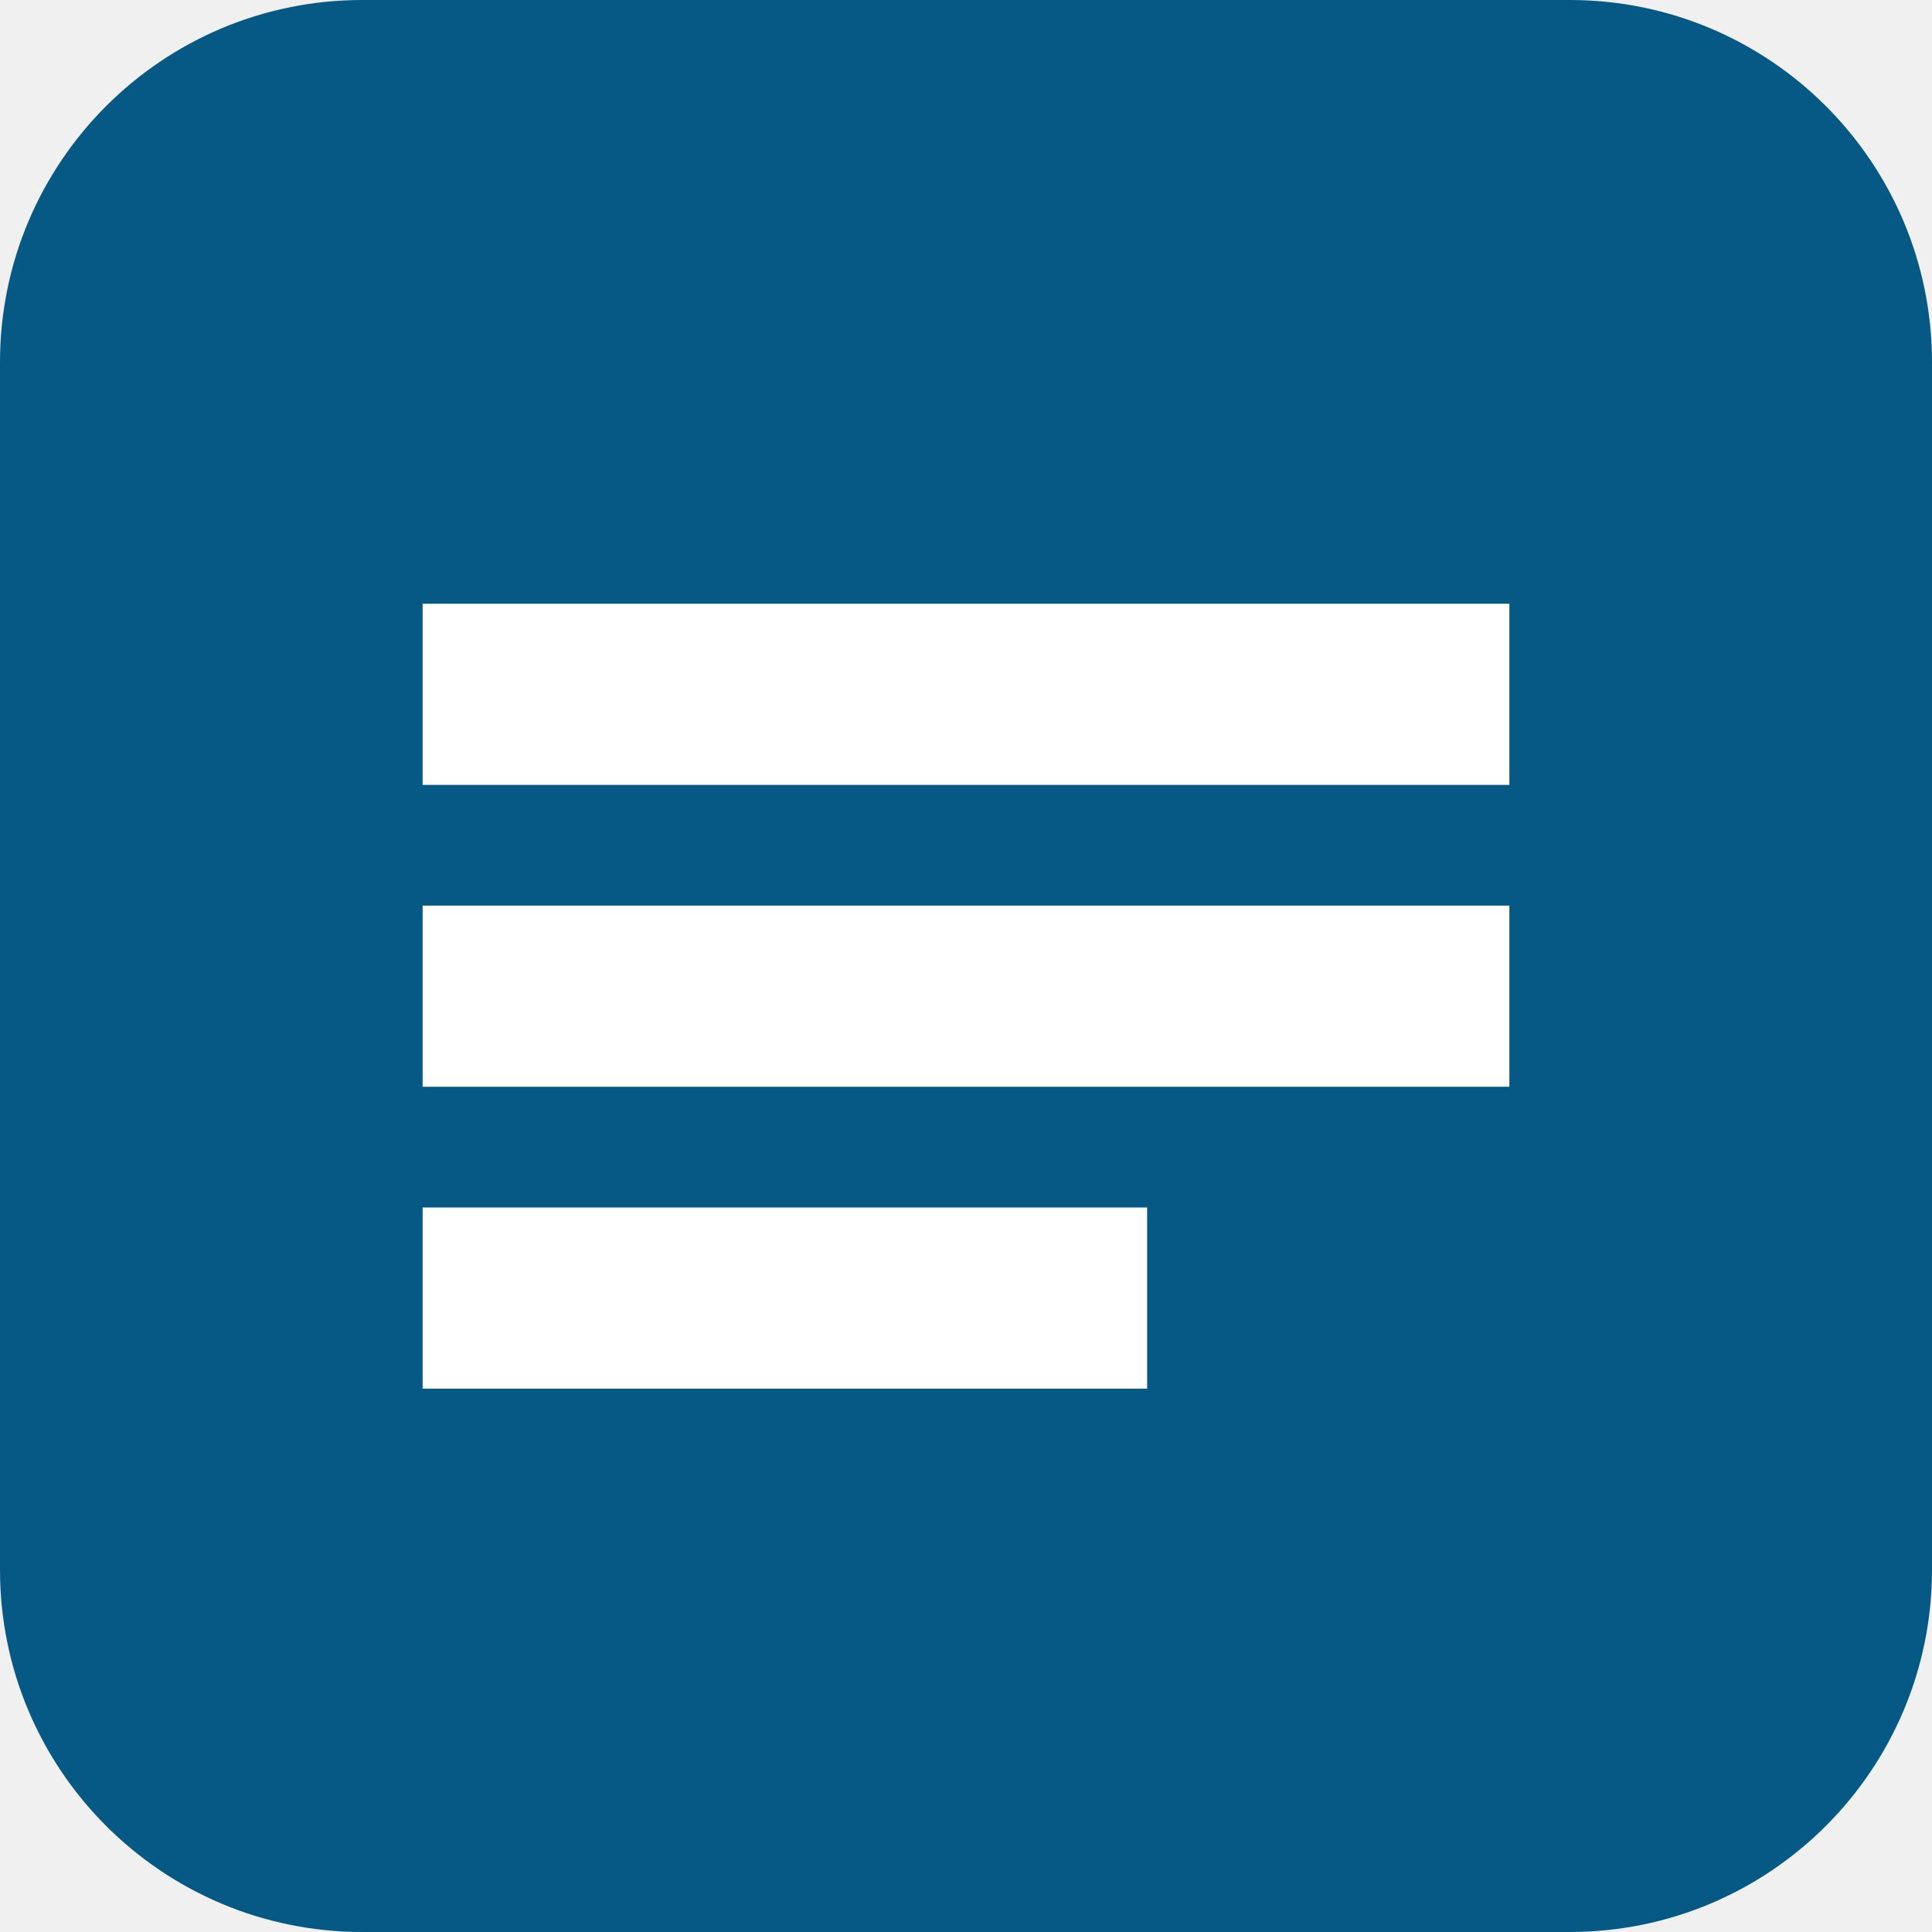
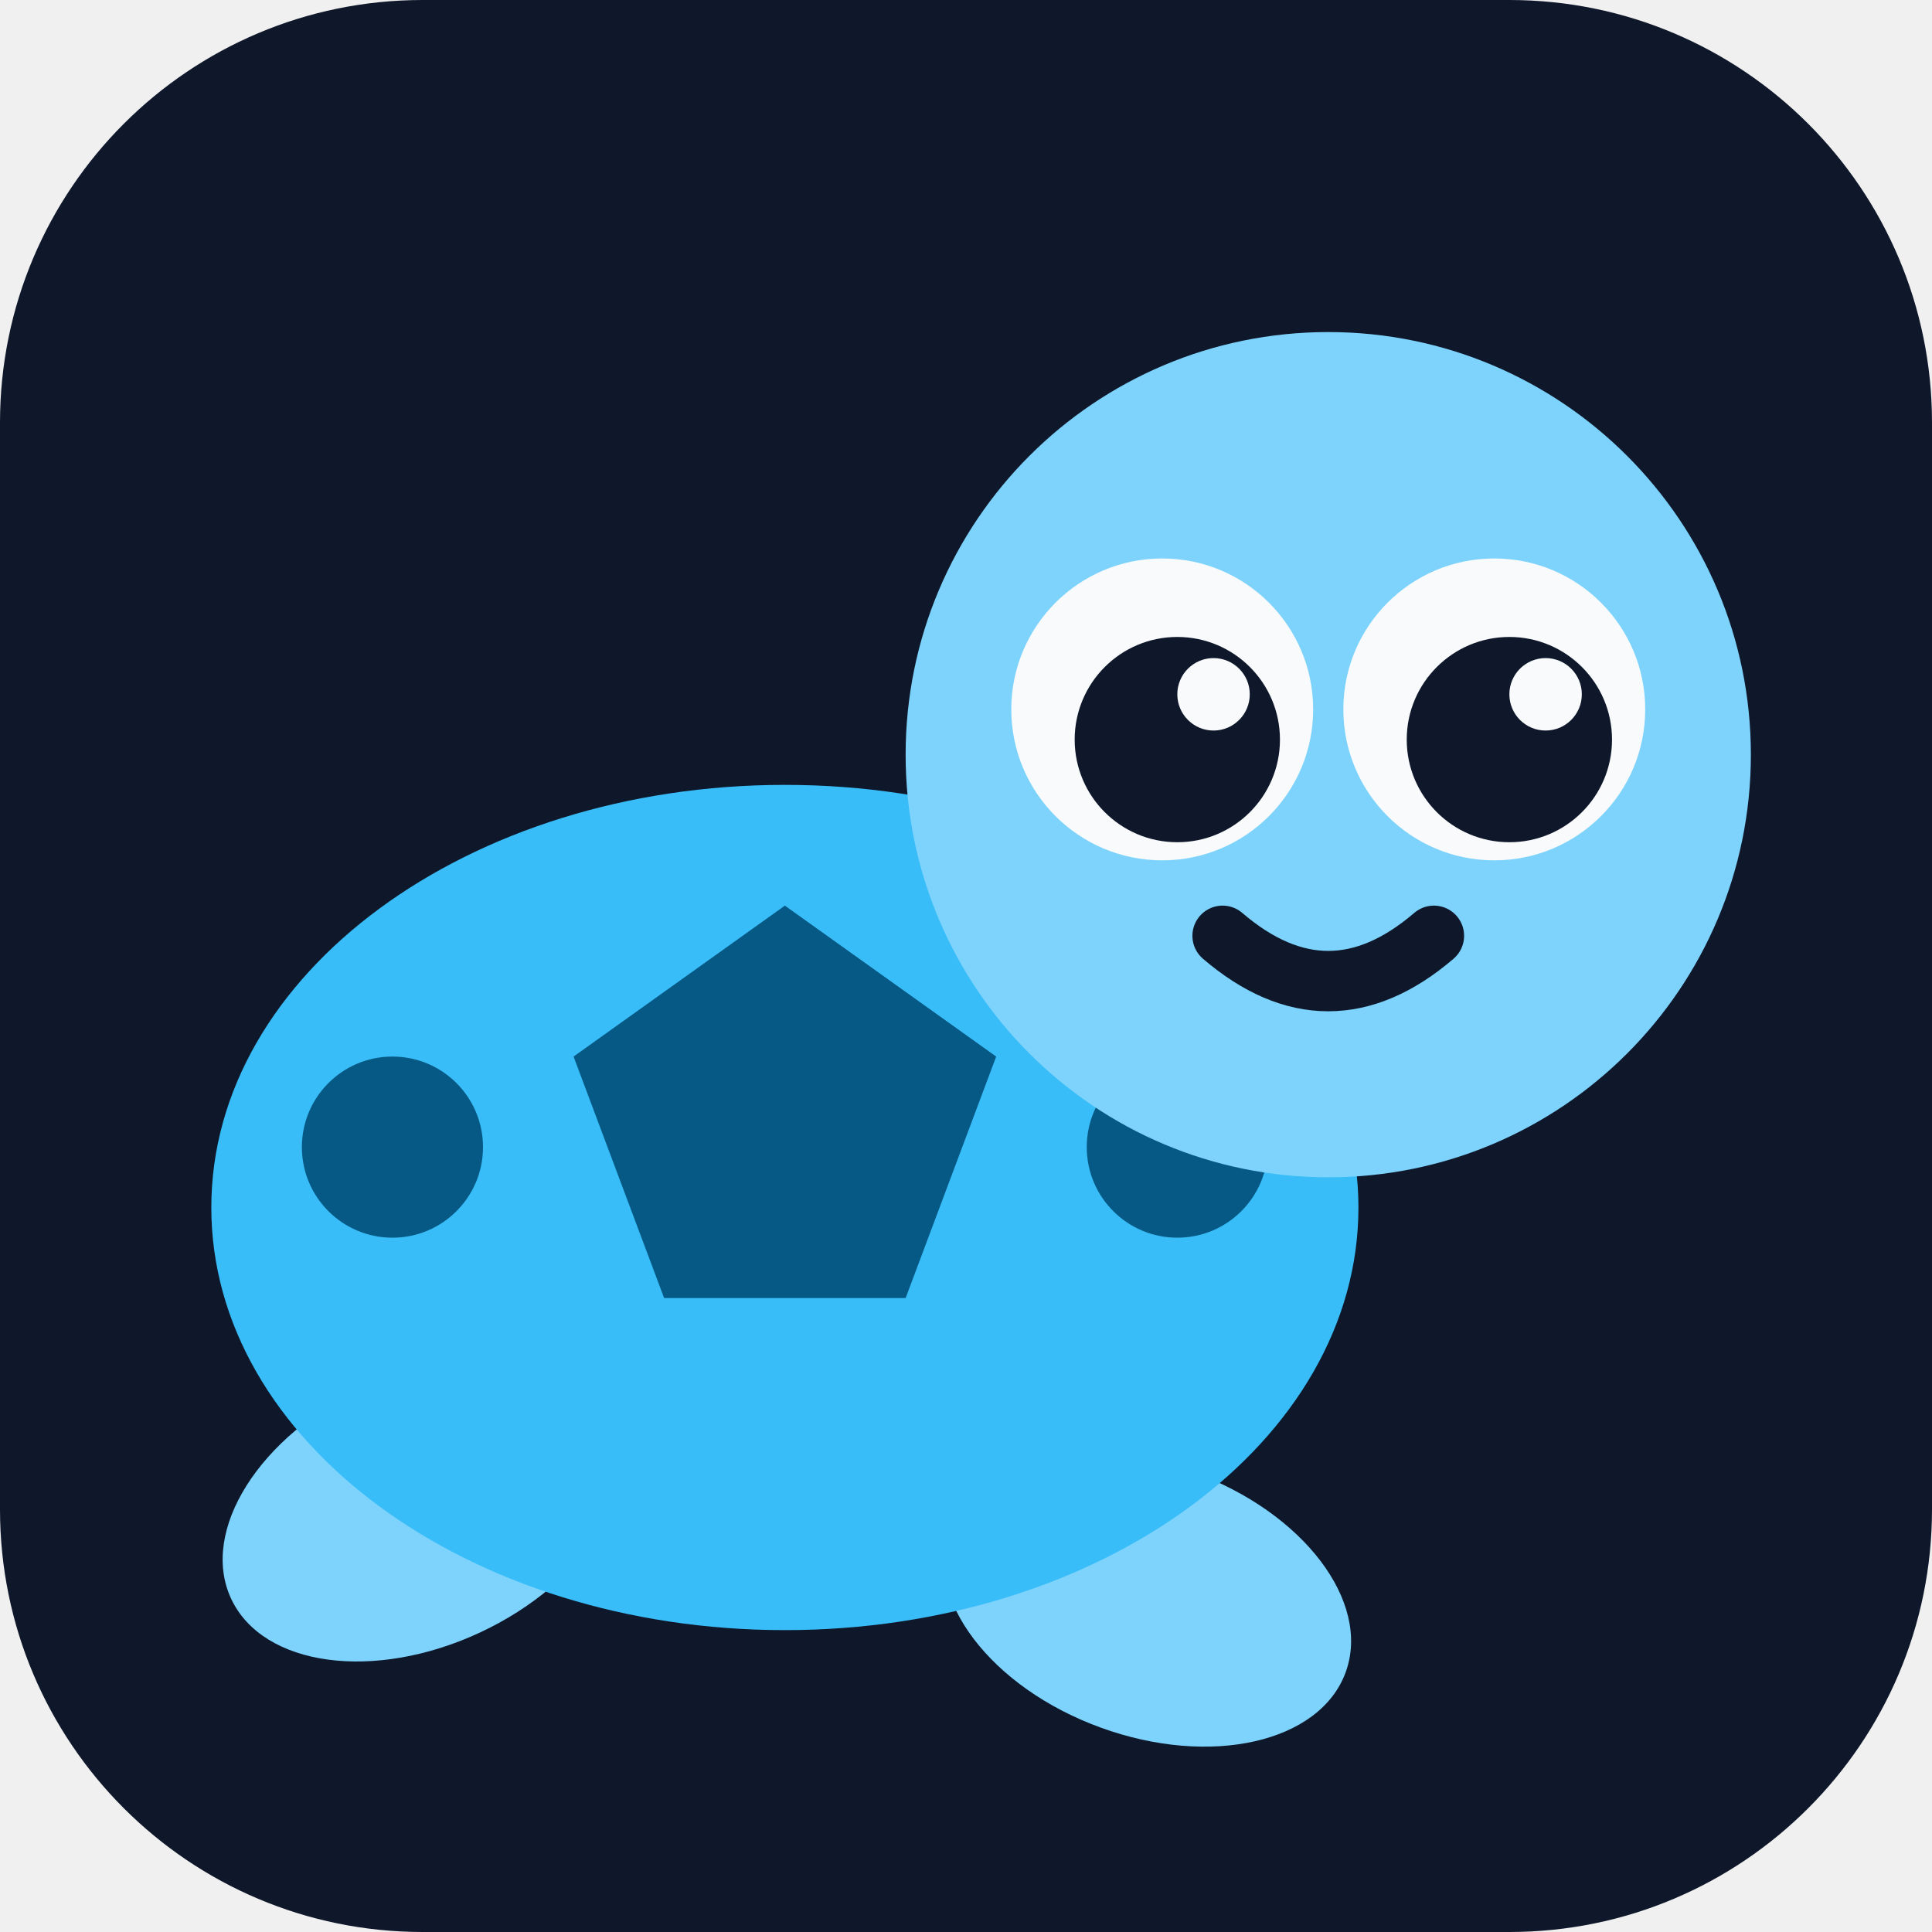
- <svg xmlns="http://www.w3.org/2000/svg" viewBox="0 0 64 64">
-   <rect width="64" height="64" rx="12" fill="#075985" />
-   <path d="M14 20h36v6H14zM14 30h36v6H14zM14 40h24v6H14z" fill="#ffffff" />
+ <svg xmlns="http://www.w3.org/2000/svg" viewBox="0 0 64 64" role="img" aria-label="Tuga">
+   <rect width="64" height="64" rx="14" fill="#0f172a" />
+   <ellipse cx="14" cy="50" rx="7" ry="4.5" fill="#7dd3fc" transform="rotate(-25 14 50)" />
+   <ellipse cx="38" cy="53" rx="7" ry="4.5" fill="#7dd3fc" transform="rotate(20 38 53)" />
+   <ellipse cx="26" cy="40" rx="19" ry="14" fill="#38bdf8" />
+   <path d="M26 30 l7 5 -3 8 h-8 l-3 -8z" fill="#075985" />
+   <circle cx="13" cy="38" r="3" fill="#075985" />
+   <circle cx="39" cy="38" r="3" fill="#075985" />
+   <circle cx="44" cy="25" r="14" fill="#7dd3fc" />
+   <circle cx="38.5" cy="23.5" r="5" fill="#f8fafc" />
+   <circle cx="49.5" cy="23.5" r="5" fill="#f8fafc" />
+   <circle cx="39" cy="24.5" r="3.4" fill="#0f172a" />
+   <circle cx="50" cy="24.5" r="3.4" fill="#0f172a" />
+   <circle cx="40.2" cy="23" r="1.2" fill="#f8fafc" />
+   <circle cx="51.2" cy="23" r="1.2" fill="#f8fafc" />
+   <path d="M40.5 31 q3.5 3 7 0" fill="none" stroke="#0f172a" stroke-width="2" stroke-linecap="round" />
</svg>
